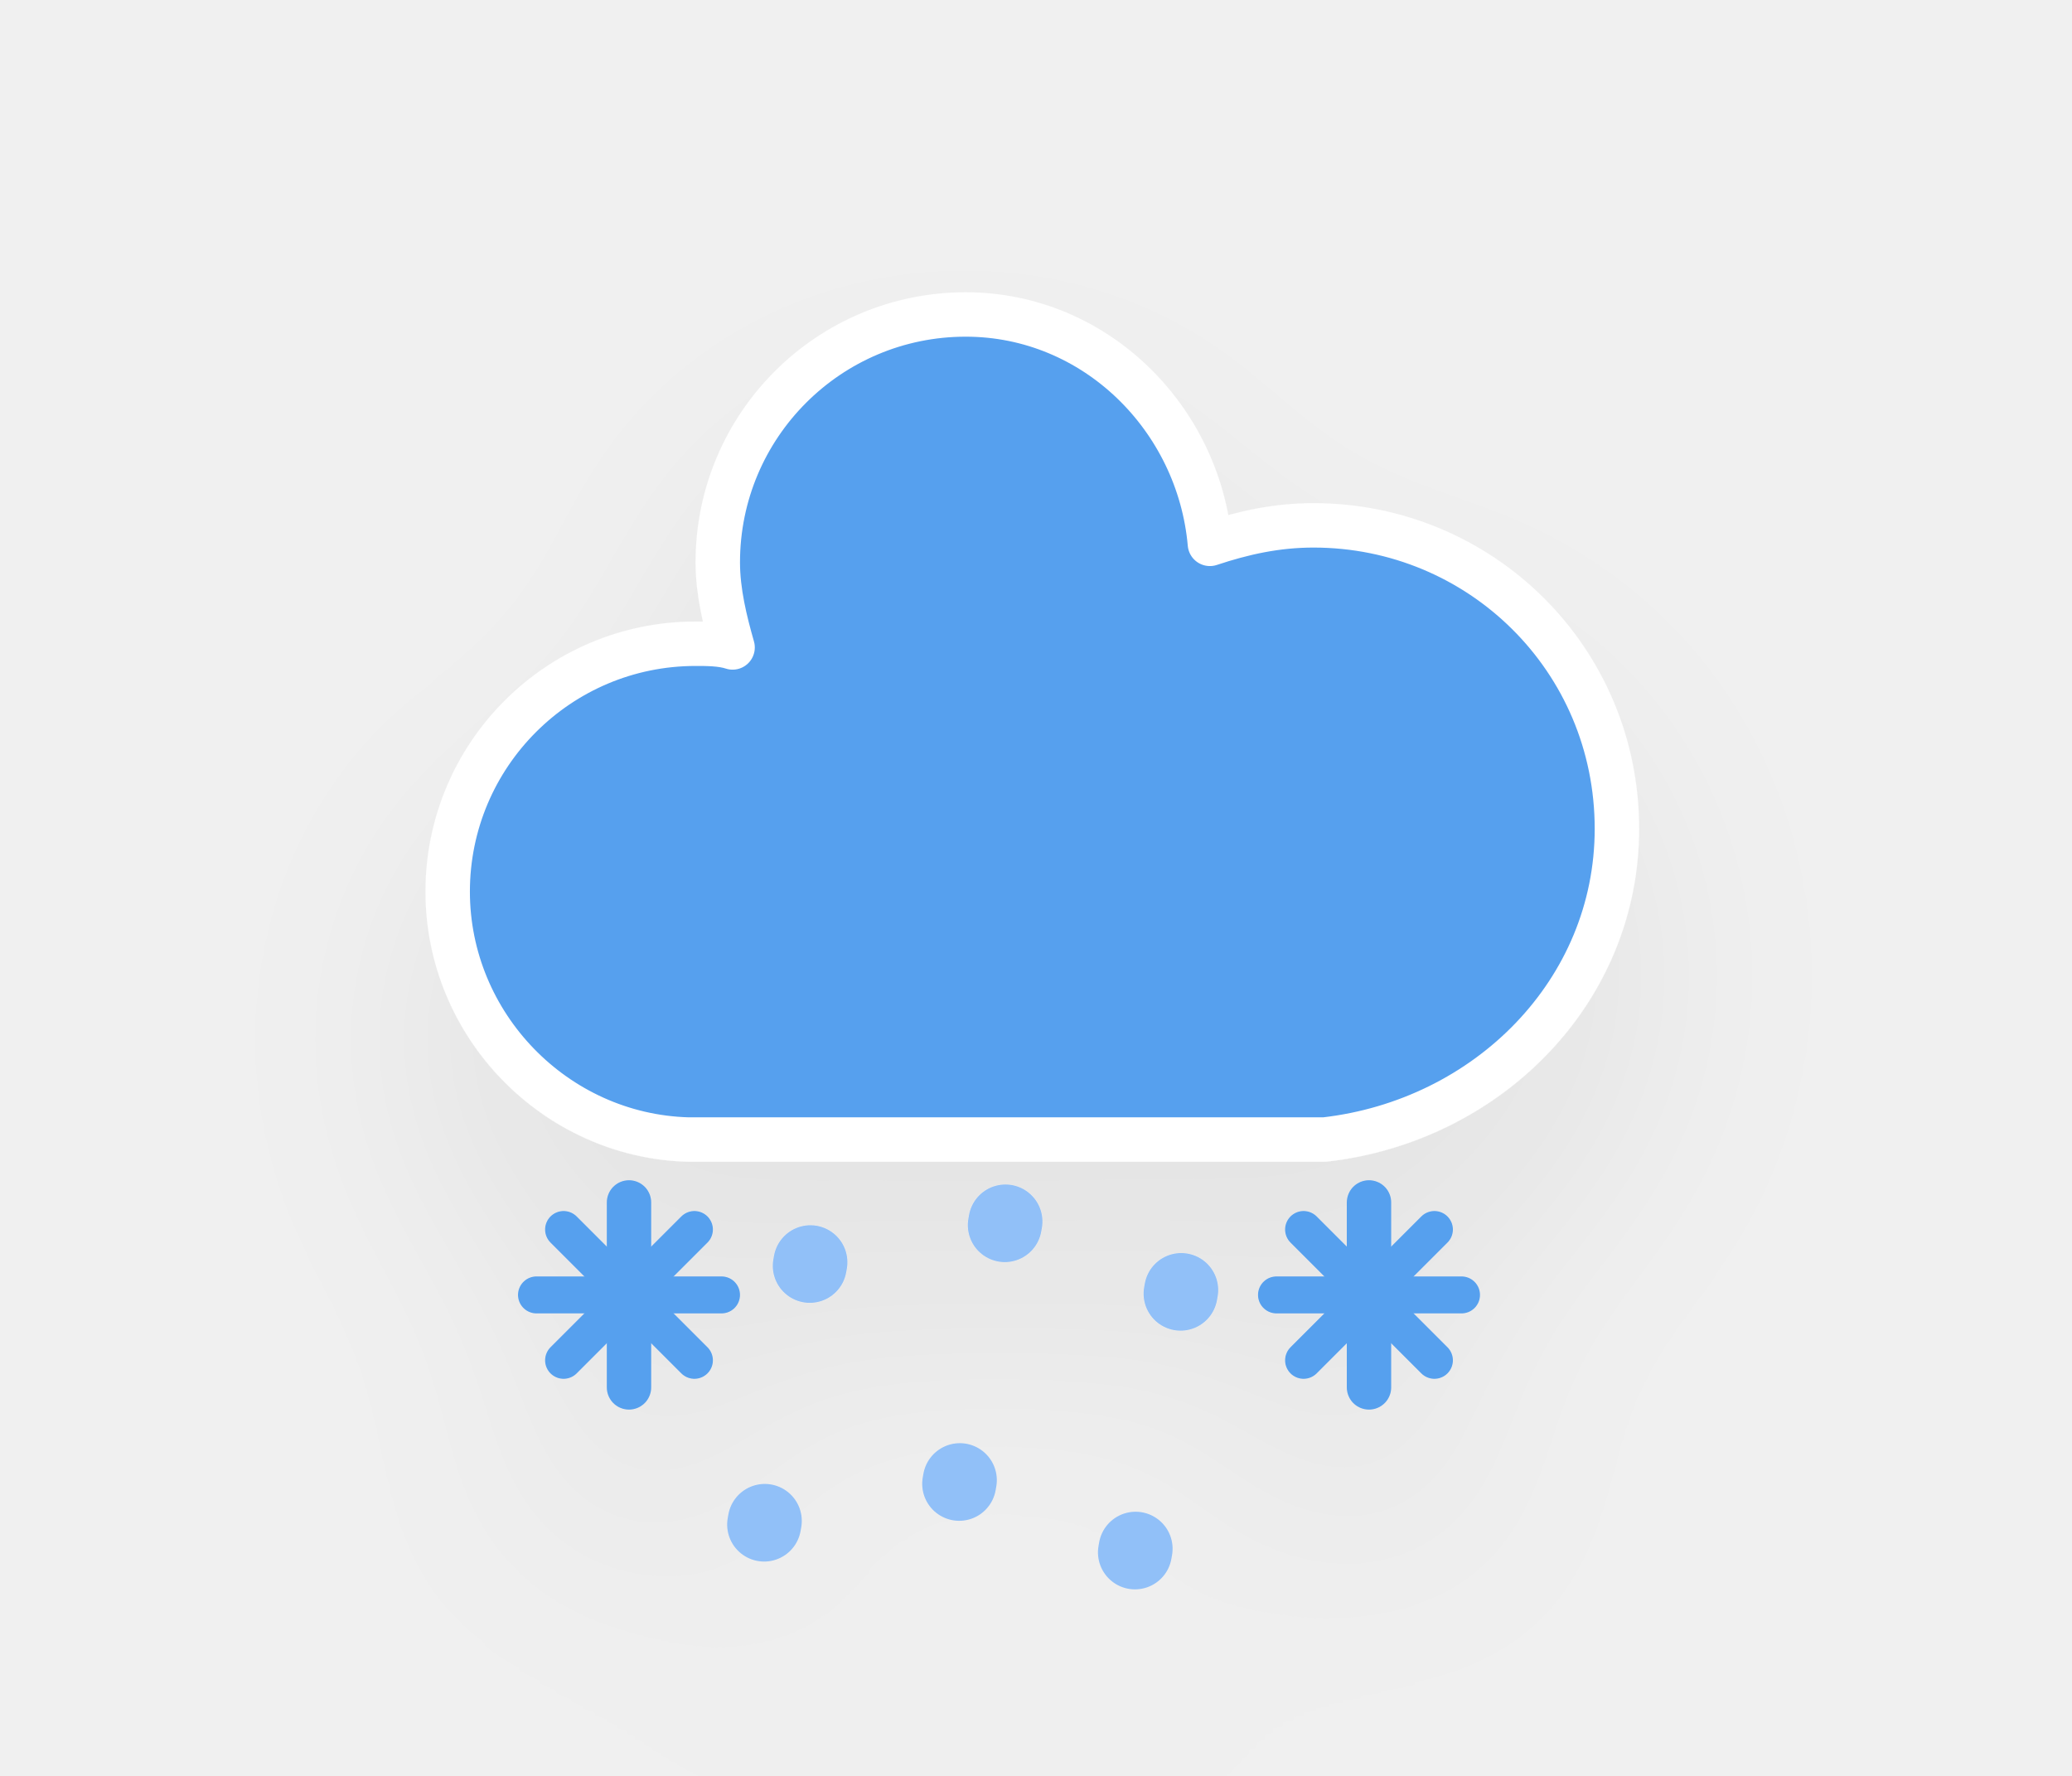
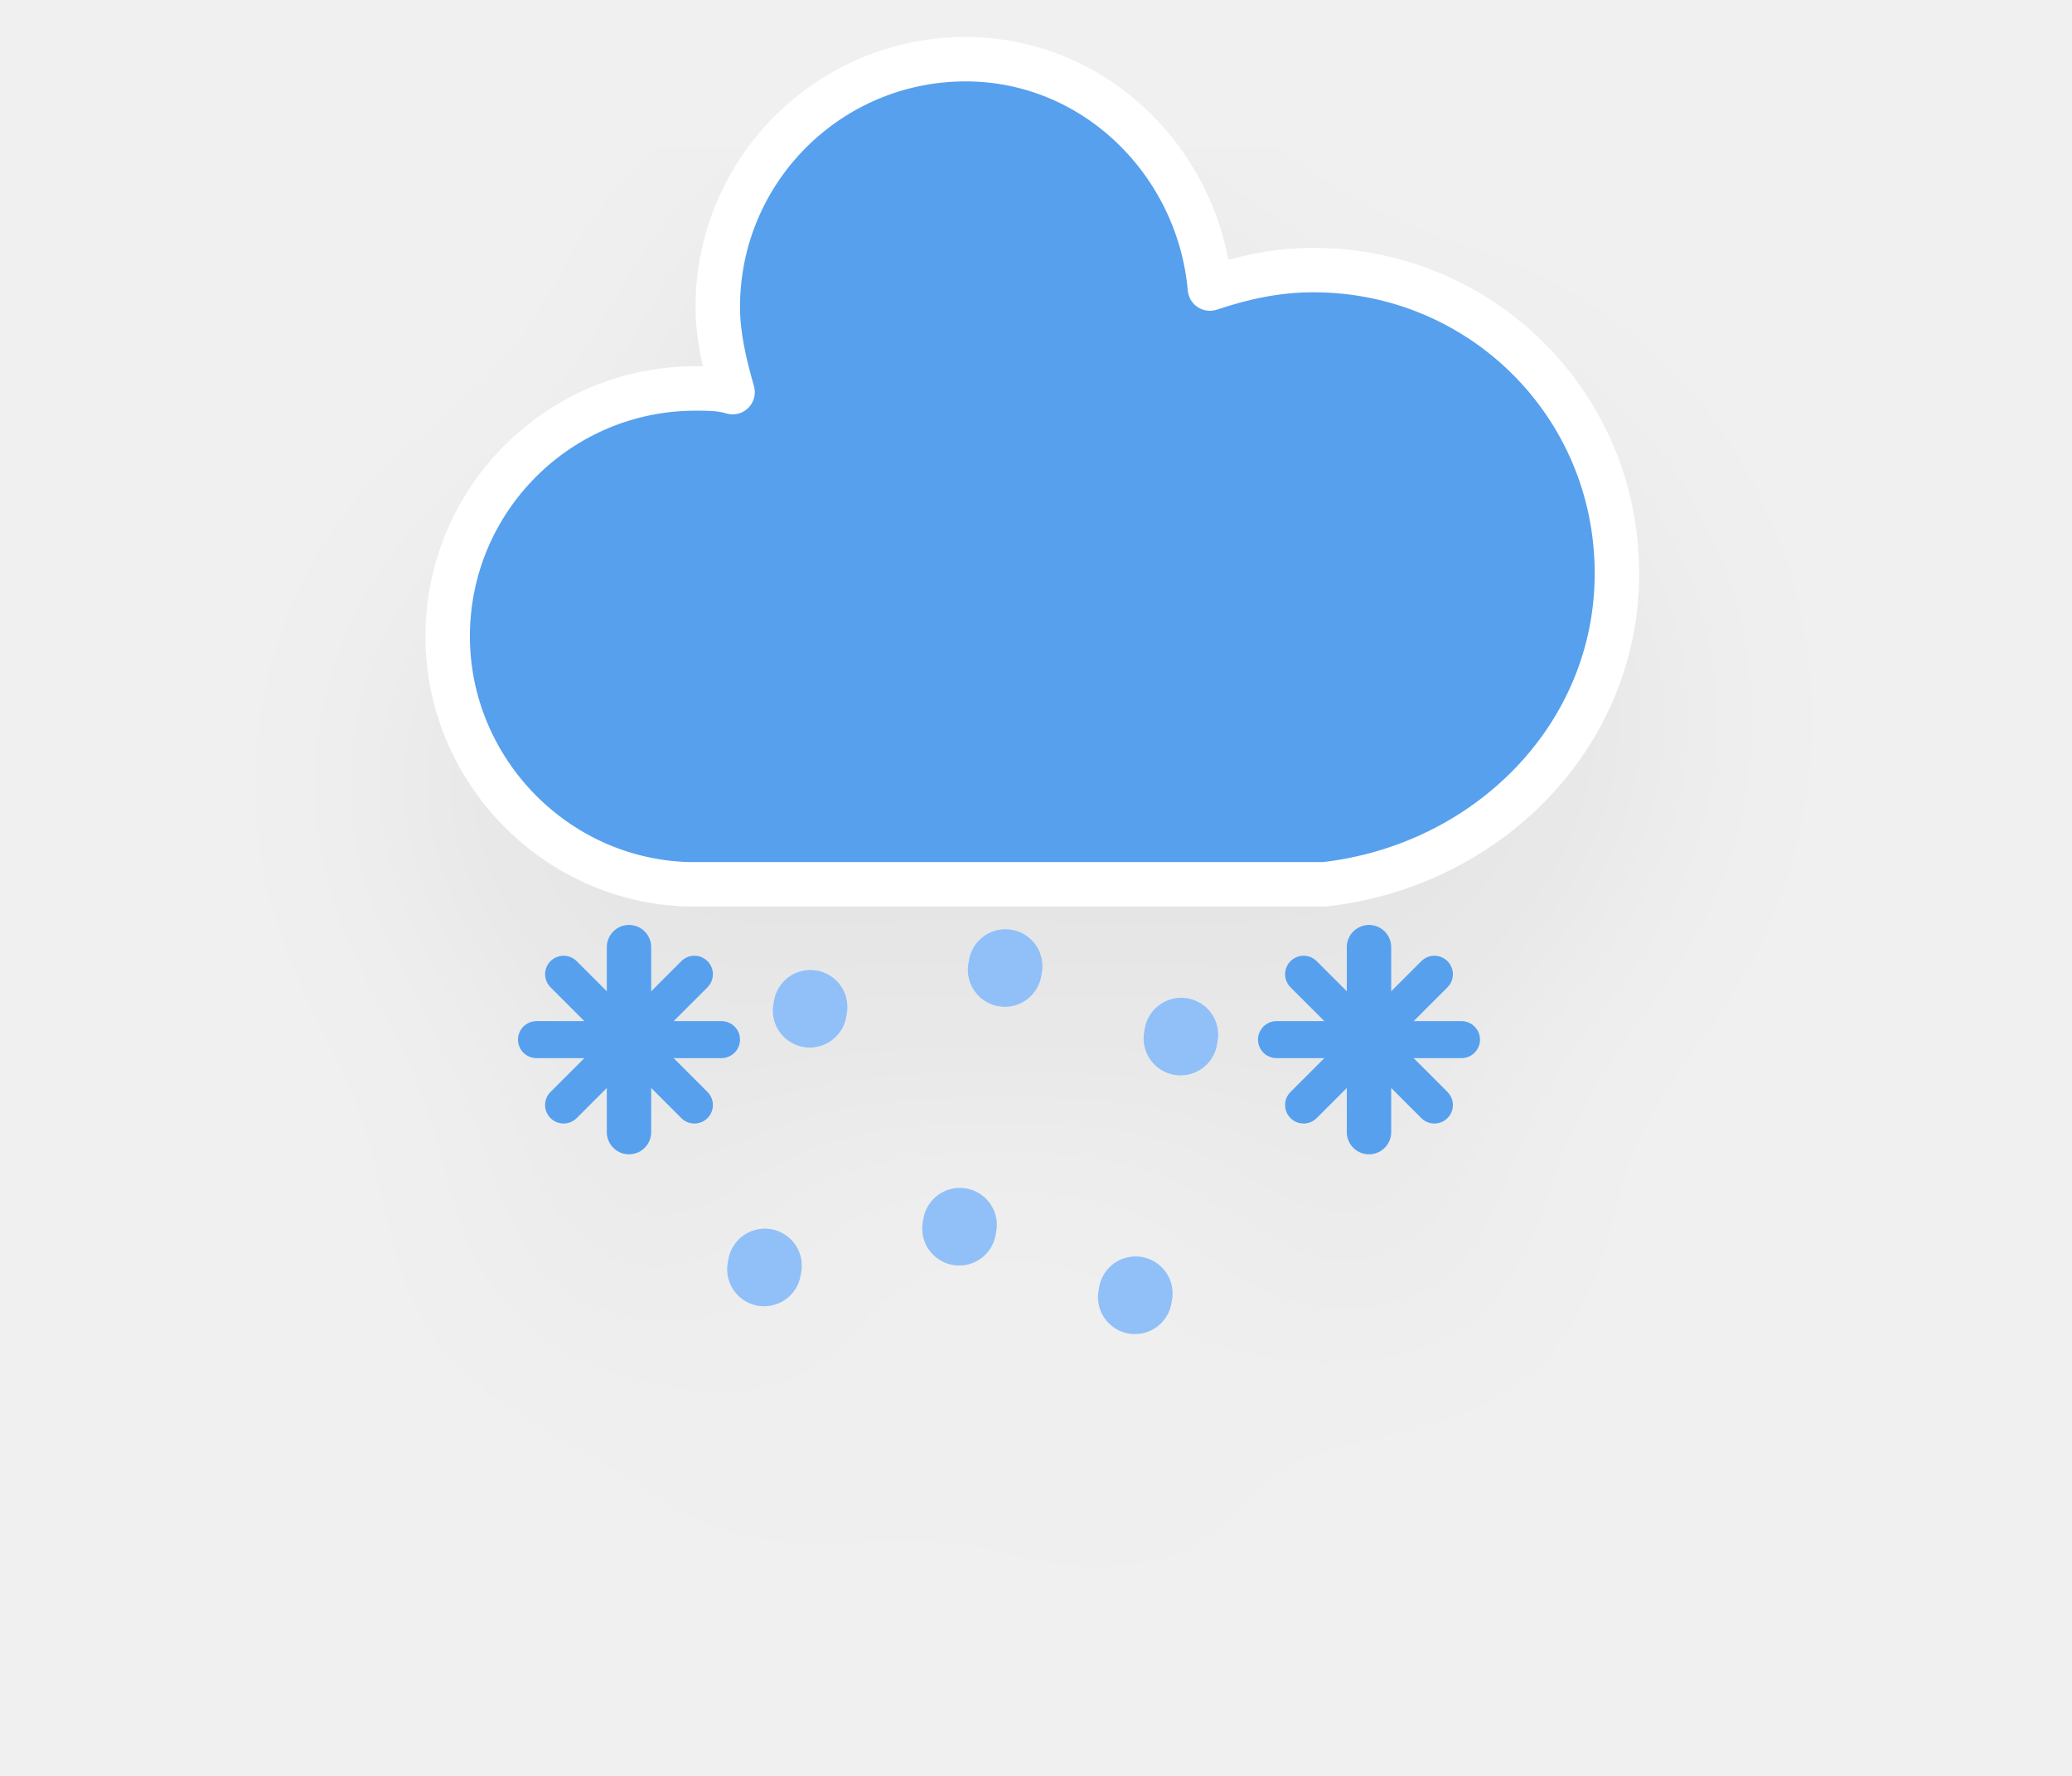
- <svg xmlns="http://www.w3.org/2000/svg" width="56" height="48" version="1.1">
+ <svg xmlns="http://www.w3.org/2000/svg" viewBox="0 6.9 56 48" width="56" height="48" version="1.1">
  <defs>
    <filter id="blur" x="-.247" y="-.228" width="1.494" height="1.576">
      <feGaussianBlur in="SourceAlpha" stdDeviation="3" />
      <feOffset dx="0" dy="4" result="offsetblur" />
      <feComponentTransfer>
        <feFuncA slope="0.05" type="linear" />
      </feComponentTransfer>
      <feMerge>
        <feMergeNode />
        <feMergeNode in="SourceGraphic" />
      </feMerge>
    </filter>
  </defs>
  <g transform="translate(16,-2)" filter="url(#blur)">
    <g class="am-weather-cloud-3">
      <path transform="translate(-20,-11)" d="m47.7 35.4c0-4.6-3.7-8.2-8.2-8.2-1 0-1.9 0.2-2.8 0.5-0.3-3.4-3.1-6.2-6.6-6.2-3.7 0-6.7 3-6.7 6.7 0 0.8 0.2 1.6 0.4 2.3-0.3-0.1-0.7-0.1-1-0.1-3.7 0-6.7 3-6.7 6.7 0 3.6 2.9 6.6 6.5 6.7h17.2c4.4-0.5 7.9-4 7.9-8.4z" fill="#57a0ee" stroke="#fff" stroke-linejoin="round" stroke-width="1.2" />
    </g>
    <g class="am-weather-sleet-3" transform="translate(-20,-10) rotate(10,-247.39,200.17)" fill="none" stroke="#91c0f8" stroke-dasharray="0.1, 7" stroke-linecap="round" stroke-width="2">
      <line transform="translate(-5,1)" y2="8" />
      <line transform="translate(0,-1)" y2="8" />
      <line transform="translate(5)" y2="8" />
    </g>
    <g class="am-weather-snow-1">
      <g transform="translate(1,28)" fill="none" stroke="#57a0ee" stroke-linecap="round">
        <line transform="translate(0,9)" y1="-2.5" y2="2.5" stroke-width="1.2" />
        <line transform="rotate(45,-10.864,4.5)" y1="-2.5" y2="2.5" />
        <line transform="rotate(90,-4.5,4.5)" y1="-2.5" y2="2.5" />
        <line transform="rotate(135,-1.864,4.5)" y1="-2.5" y2="2.5" />
      </g>
    </g>
    <g class="am-weather-snow-2">
      <g transform="translate(21,28)" fill="none" stroke="#57a0ee" stroke-linecap="round">
        <line transform="translate(0,9)" y1="-2.5" y2="2.5" stroke-width="1.2" />
        <line transform="rotate(45,-10.864,4.5)" y1="-2.5" y2="2.5" />
        <line transform="rotate(90,-4.5,4.5)" y1="-2.5" y2="2.5" />
        <line transform="rotate(135,-1.864,4.5)" y1="-2.5" y2="2.5" />
      </g>
    </g>
  </g>
</svg>
